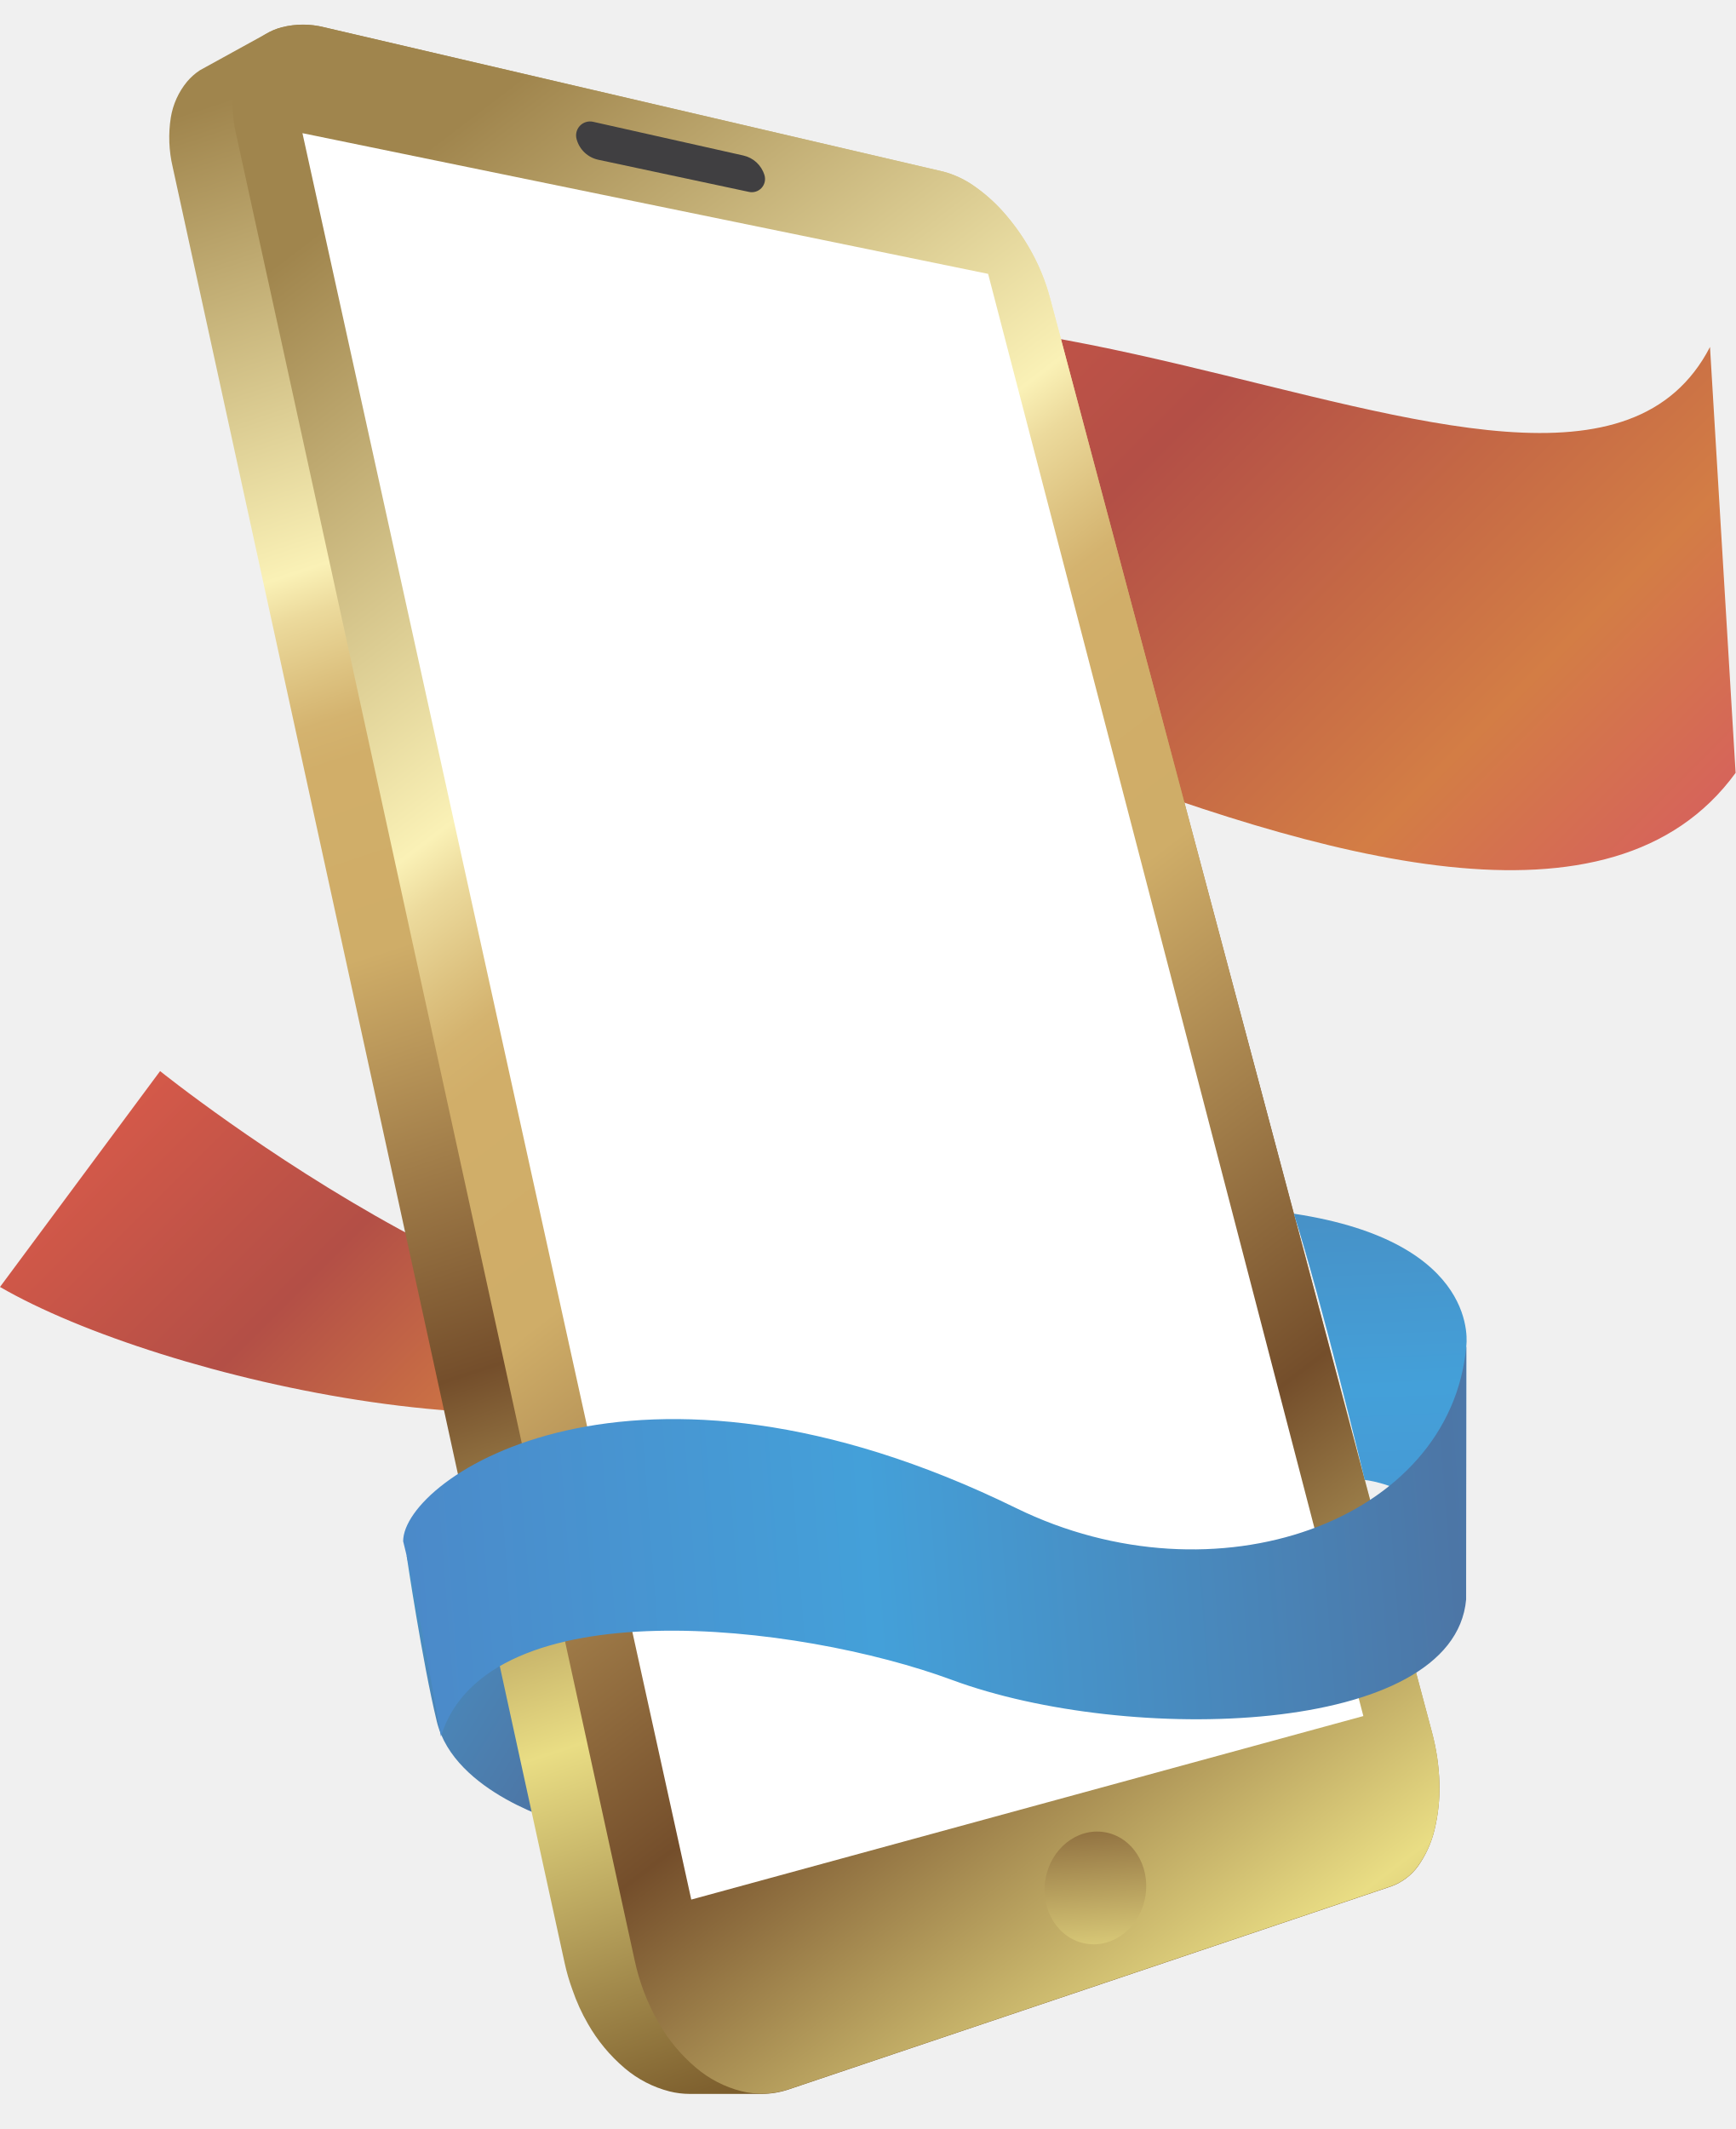
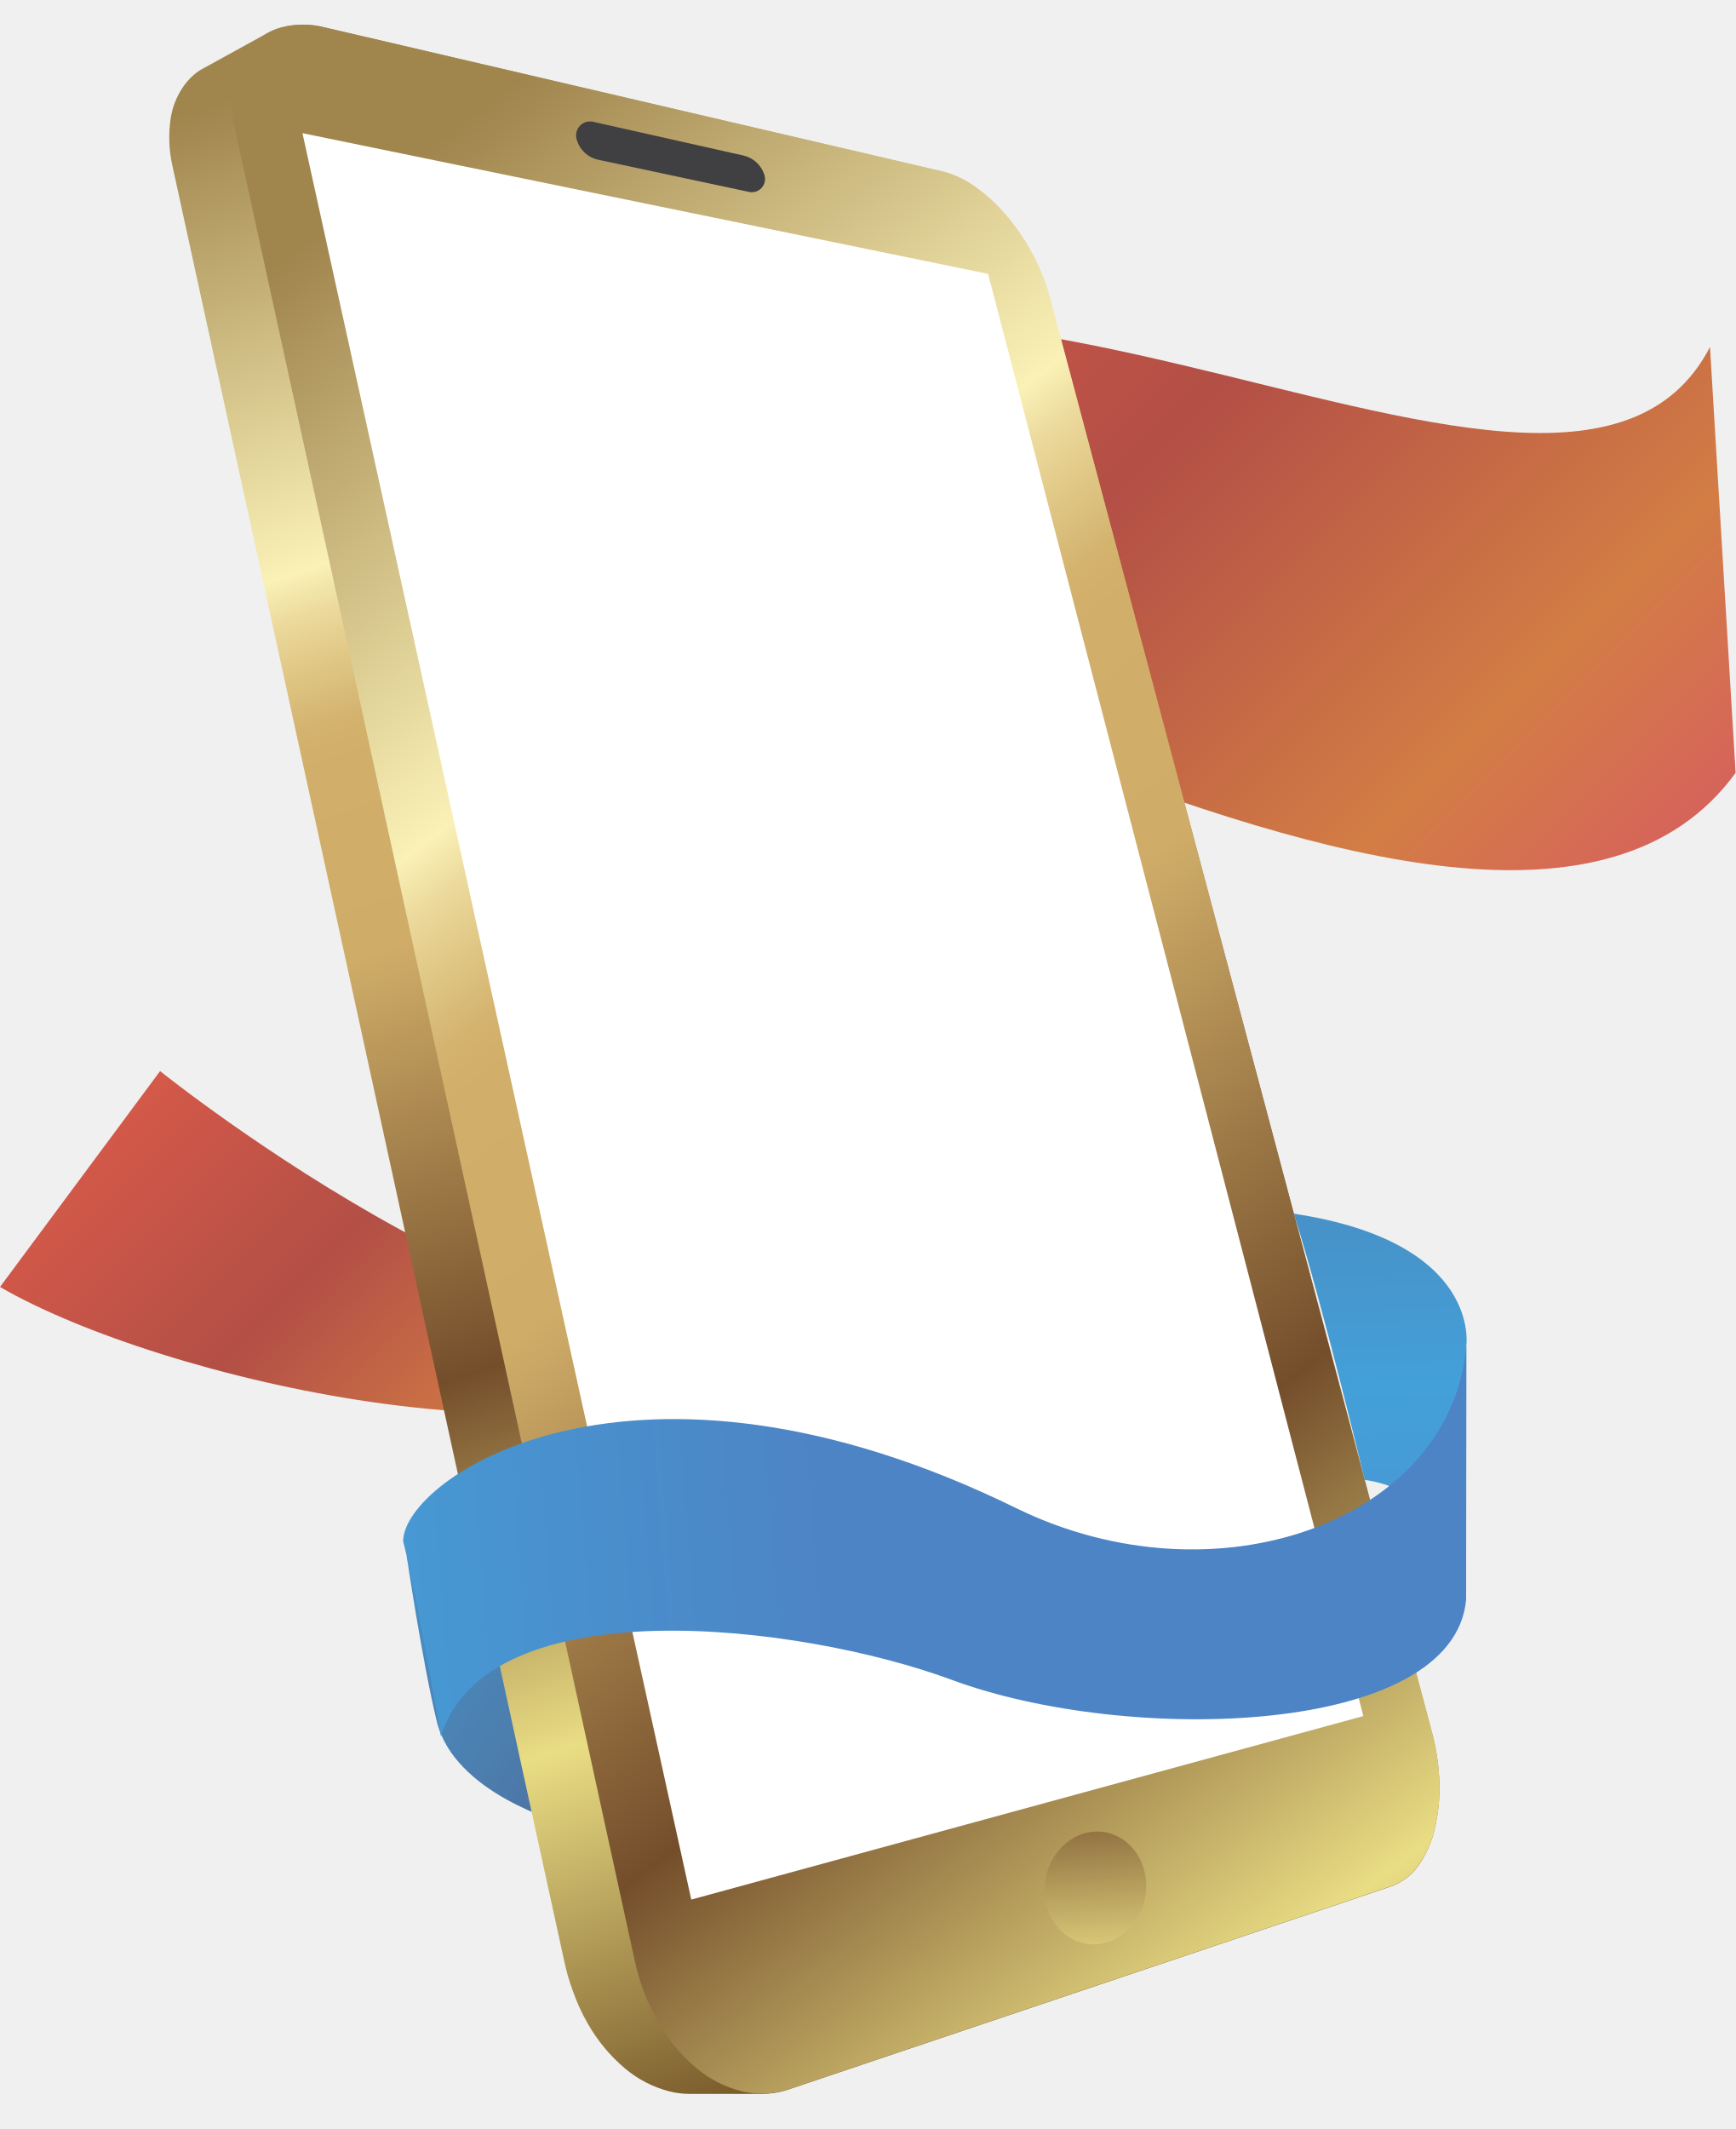
<svg xmlns="http://www.w3.org/2000/svg" xmlns:xlink="http://www.w3.org/1999/xlink" viewBox="0 0 593.76 728.17">
  <defs>
-     <style>.aa908285-4c04-4954-877a-3f0f4b4718f1{fill:url(#a1867ce1-583e-45dd-93df-7f631dccab0c);}.a21976a5-79ea-4aca-a394-1f4a96599c3c{fill:url(#ad0437dd-8abe-43eb-8a51-ade6cc622850);}.aecf6e84-d77e-4f6a-a8d8-d64ffcaf87b0{fill:url(#ba91ee3d-ac9d-4707-af1a-8312d4467829);}.bc9aad81-e080-44df-94b5-f3a4b5f27906{fill:url(#bf2c5491-1682-4ebc-834b-2230a6fa18d1);}.be91e671-649b-4836-b03f-70d5b28e7fff{fill:none;}.b7d4ba19-b908-4954-b513-9a53c754b10a{fill:url(#ba67a999-b8e1-47de-8205-429405c37f77);}.a024944d-98cd-47b2-8cb8-e0427610687a{fill:url(#a436fa8d-4246-4485-85dd-3129efe3d032);}.bb630bbb-91cb-4565-ad99-f09e35c31b24{fill:#fff;}.f81385e0-303e-44e2-8ae4-b36c01e348d1{fill:#403f41;}.ffae986d-af7c-4a89-b263-b0dba0b52933{fill:url(#a5b3edfd-90eb-452e-9fc4-8736fa55e20d);}.ae0d8804-8dbc-4fac-bb57-672037d2f25a{fill:url(#ba7edef4-0270-4bfa-9fd1-4972e810187e);}.e8a17142-d005-4302-92bf-59fb8eb30a63{fill:url(#ae2c408f-3753-4cce-9e65-c09afbb2f295);}</style>
-     <linearGradient id="a1867ce1-583e-45dd-93df-7f631dccab0c" x1="417.13" y1="752.68" x2="638.05" y2="968.56" gradientTransform="matrix(-0.24, -0.97, -0.97, 0.24, 1075.58, 856.65)" gradientUnits="userSpaceOnUse">
+     <linearGradient id="d" x1="417.13" y1="752.68" x2="638.05" y2="968.56" gradientTransform="scale(-1 1) rotate(-76.1 9.435 1116.23)" gradientUnits="userSpaceOnUse">
      <stop offset="0" stop-color="#4e8aca" />
-       <stop offset="0.02" stop-color="#4988c8" />
-       <stop offset="0.2" stop-color="#4c76a6" />
-       <stop offset="0.26" stop-color="#4c7dad" />
-       <stop offset="0.6" stop-color="#44a0d9" />
+       <stop offset=".02" stop-color="#4988c8" />
+       <stop offset=".2" stop-color="#4c76a6" />
+       <stop offset=".26" stop-color="#4c7dad" />
+       <stop offset=".6" stop-color="#44a0d9" />
      <stop offset="1" stop-color="#4d84c5" />
    </linearGradient>
-     <linearGradient id="ad0437dd-8abe-43eb-8a51-ade6cc622850" x1="314.44" y1="412.55" x2="124.19" y2="222.3" gradientUnits="userSpaceOnUse">
+     <linearGradient id="a" x1="314.44" y1="412.55" x2="124.19" y2="222.3" gradientUnits="userSpaceOnUse">
      <stop offset="0" stop-color="#d6645a" />
-       <stop offset="0.2" stop-color="#d37d45" />
-       <stop offset="0.6" stop-color="#b34f46" />
+       <stop offset=".2" stop-color="#d37d45" />
+       <stop offset=".6" stop-color="#b34f46" />
      <stop offset="1" stop-color="#d45949" />
    </linearGradient>
-     <linearGradient id="ba91ee3d-ac9d-4707-af1a-8312d4467829" x1="209.26" y1="516.27" x2="57.05" y2="364.06" xlink:href="#ad0437dd-8abe-43eb-8a51-ade6cc622850" />
-     <linearGradient id="bf2c5491-1682-4ebc-834b-2230a6fa18d1" x1="533.31" y1="326.13" x2="275.53" y2="68.35" xlink:href="#ad0437dd-8abe-43eb-8a51-ade6cc622850" />
-     <linearGradient id="ba67a999-b8e1-47de-8205-429405c37f77" x1="142.52" y1="-18.31" x2="372.19" y2="678.11" gradientUnits="userSpaceOnUse">
-       <stop offset="0.04" stop-color="#a0854d" />
-       <stop offset="0.26" stop-color="#faf1b6" />
-       <stop offset="0.28" stop-color="#ecda9c" />
-       <stop offset="0.31" stop-color="#ddc280" />
-       <stop offset="0.33" stop-color="#d4b36f" />
-       <stop offset="0.35" stop-color="#d1ae69" />
-       <stop offset="0.44" stop-color="#cfad68" />
-       <stop offset="0.64" stop-color="#744e2b" />
-       <stop offset="0.82" stop-color="#e9dd84" />
-       <stop offset="0.93" stop-color="#a48c4d" />
+     <linearGradient id="e" x1="209.26" y1="516.27" x2="57.05" y2="364.06" xlink:href="#a" />
+     <linearGradient id="f" x1="533.31" y1="326.13" x2="275.53" y2="68.35" xlink:href="#a" />
+     <linearGradient id="b" x1="142.52" y1="-18.31" x2="372.19" y2="678.11" gradientUnits="userSpaceOnUse">
+       <stop offset=".04" stop-color="#a0854d" />
+       <stop offset=".26" stop-color="#faf1b6" />
+       <stop offset=".28" stop-color="#ecda9c" />
+       <stop offset=".31" stop-color="#ddc280" />
+       <stop offset=".33" stop-color="#d4b36f" />
+       <stop offset=".35" stop-color="#d1ae69" />
+       <stop offset=".44" stop-color="#cfad68" />
+       <stop offset=".64" stop-color="#744e2b" />
+       <stop offset=".82" stop-color="#e9dd84" />
+       <stop offset=".93" stop-color="#a48c4d" />
      <stop offset="1" stop-color="#7a5b2b" />
    </linearGradient>
-     <linearGradient id="a436fa8d-4246-4485-85dd-3129efe3d032" x1="52.96" y1="78.94" x2="572.1" y2="760.02" xlink:href="#ba67a999-b8e1-47de-8205-429405c37f77" />
-     <linearGradient id="a5b3edfd-90eb-452e-9fc4-8736fa55e20d" x1="353.6" y1="376.84" x2="382.18" y2="740.4" gradientTransform="translate(951.66 171.86) rotate(80.73)" xlink:href="#ba67a999-b8e1-47de-8205-429405c37f77" />
-     <linearGradient id="ba7edef4-0270-4bfa-9fd1-4972e810187e" x1="-111.84" y1="465.76" x2="-130.47" y2="34.64" gradientTransform="translate(350.84 681.83) rotate(180)" gradientUnits="userSpaceOnUse">
+     <linearGradient id="g" x1="52.96" y1="78.94" x2="572.1" y2="760.02" xlink:href="#b" />
+     <linearGradient id="h" x1="353.6" y1="376.84" x2="382.18" y2="740.4" gradientTransform="rotate(80.73 374.738 645.72)" xlink:href="#b" />
+     <linearGradient id="c" x1="-111.84" y1="465.76" x2="-130.47" y2="34.64" gradientTransform="rotate(180 175.42 340.915)" gradientUnits="userSpaceOnUse">
      <stop offset="0" stop-color="#4e8aca" />
-       <stop offset="0.02" stop-color="#4988c8" />
-       <stop offset="0.2" stop-color="#4c76a6" />
-       <stop offset="0.6" stop-color="#44a0d9" />
+       <stop offset=".02" stop-color="#4988c8" />
+       <stop offset=".2" stop-color="#4c76a6" />
+       <stop offset=".6" stop-color="#44a0d9" />
      <stop offset="1" stop-color="#4d84c5" />
    </linearGradient>
-     <linearGradient id="ae2c408f-3753-4cce-9e65-c09afbb2f295" x1="596.7" y1="513.68" x2="99.59" y2="552.1" gradientTransform="matrix(1, 0, 0, 1, 0, 0)" xlink:href="#ba7edef4-0270-4bfa-9fd1-4972e810187e" />
+     <linearGradient id="i" x1="596.7" y1="513.68" x2="99.59" y2="552.1" xlink:href="#c" />
  </defs>
-   <g id="be15b09c-d36b-4594-a258-7a1cee57fb0e" data-name="Слой 2">
-     <g id="f01272b7-f76c-438d-a886-1ef9c0b7ac1f" data-name="Слой 1">
-       <path class="aa908285-4c04-4954-877a-3f0f4b4718f1" d="M139.11,532.08S167.62,572.8,187.89,570c3.64,14.94,4.3,53.42,4.3,53.42s-36.74-10-42.75-34.61C144.44,568.21,139.11,532.08,139.11,532.08Z" />
-       <path class="a21976a5-79ea-4aca-a394-1f4a96599c3c" d="M275.84,449.69c43.07-22-46-147.36-46-147.36s-67.34-102.15-49.61-136c-10.32,16.4-18.2,26.91-25.8,40.08-10.45,18.13,18.74,76.87,38.77,112.06s92.72,127.28,61.31,146.13C266.32,454.85,269,453.2,275.84,449.69Z" />
-       <path class="aecf6e84-d77e-4f6a-a8d8-d64ffcaf87b0" d="M254.47,464.58c-55,40.68-199.7,7.34-254.47-24.41l54.77-73.83s145,116.63,221.07,83.35Z" />
-       <path class="bc9aad81-e080-44df-94b5-f3a4b5f27906" d="M593.76,264.34C508.82,381,198.45,149,154.39,206.39l25.8-40.08C287.6,18.26,533,219,585,118.68Z" />
-       <polygon class="be91e671-649b-4836-b03f-70d5b28e7fff" points="229.73 728.17 70.75 0 349.36 64.92 501.63 636.47 229.73 728.17" />
-       <path class="b7d4ba19-b908-4954-b513-9a53c754b10a" d="M492.44,610a60.93,60.93,0,0,1-1.68,15.82,36.18,36.18,0,0,1-5.57,12.35,19.54,19.54,0,0,1-9.19,7L299.5,704.63l-29.66,10a29,29,0,0,1-9.18,1.54H236a28.68,28.68,0,0,1-7-.87,38.34,38.34,0,0,1-15.29-7.93,56.72,56.72,0,0,1-12.59-15.19,65.68,65.68,0,0,1-5.29-11.63,68.84,68.84,0,0,1-2.69-9.28c-11-50.18-21.54-98.64-32.16-147.28-10.43-47.83-20.91-95.8-31.77-145.6-10.67-48.89-21.73-99.5-33.46-153.2C84.25,172.46,72.13,116.85,59.06,57.05a44,44,0,0,1-.63-16.83A25.77,25.77,0,0,1,64,27.92a20.56,20.56,0,0,1,4.35-3.87c.1-.06,22.21-12.2,22.58-12.43a21.46,21.46,0,0,1,5.47-2.3,29.51,29.51,0,0,1,14.51,0L322.47,58.63a33.62,33.62,0,0,1,11.35,5.44,54.85,54.85,0,0,1,10.62,9.85,75.11,75.11,0,0,1,8.85,13,71.16,71.16,0,0,1,5.86,14.76c17.93,67.24,30.67,115,40.67,152.61,10.14,38.07,17.4,65.38,24.51,92.15,7.21,27,14.23,53.41,24,90.08,9.91,37.16,22.65,85.08,41.49,155.79A75.37,75.37,0,0,1,492.44,610Z" />
-       <path class="a024944d-98cd-47b2-8cb8-e0427610687a" d="M322.46,58.65,110.94,9.36a29.6,29.6,0,0,0-14.53,0A21.06,21.06,0,0,0,85.73,16a26.11,26.11,0,0,0-5.64,12.5,44.17,44.17,0,0,0,.63,17.13l37.34,171,34,155.87,32.34,148.1,32.71,149.83a73.5,73.5,0,0,0,8.13,21.27,57.22,57.22,0,0,0,12.81,15.47,38.74,38.74,0,0,0,15.52,8.06,28.94,28.94,0,0,0,16.25-.66L476,645.11a19.23,19.23,0,0,0,9.18-7,35.3,35.3,0,0,0,5.58-12.32A58.85,58.85,0,0,0,492.43,610a75.69,75.69,0,0,0-2.57-17.69L448.35,436.49l-24-90.08-24.54-92.14L359.15,101.68a69.07,69.07,0,0,0-5.89-14.78,73.7,73.7,0,0,0-8.8-13,57.91,57.91,0,0,0-10.63-9.88,33.21,33.21,0,0,0-11.37-5.4" />
-       <polygon class="bb630bbb-91cb-4565-ad99-f09e35c31b24" points="103.47 45.55 236.49 649.7 466.41 586.93 338.04 93.67 103.47 45.55" />
-       <path class="f81385e0-303e-44e2-8ae4-b36c01e348d1" d="M202.92,41.66l51.4,11.53a9.77,9.77,0,0,1,7.21,6.72h0a4.52,4.52,0,0,1-5.28,5.73l-51.57-11a9.81,9.81,0,0,1-7.41-7h0A4.77,4.77,0,0,1,202.92,41.66Z" />
-       <ellipse class="ffae986d-af7c-4a89-b263-b0dba0b52933" cx="374.74" cy="645.73" rx="19.33" ry="17.34" transform="translate(-322.93 911.55) rotate(-80.73)" />
-       <path class="ae0d8804-8dbc-4fac-bb57-672037d2f25a" d="M501.62,460.39s5.56-35.53-59-45.28c9.76,30.58,24.26,91.06,24.26,91.06s34.66,3.4,34.66,40.9C501.57,500.4,501.62,460.39,501.62,460.39Z" />
-       <path class="e8a17142-d005-4302-92bf-59fb8eb30a63" d="M501.57,547.07c-4.18,46.83-115.62,49.8-175.85,27.52-52.54-19.43-159.08-31.79-174.88,19.31,0,0-8.3-48.76-12.92-66.75,0-21.7,78.73-75.5,209.71-11.34,68.14,33.39,148.67,4.66,154-55.42C501.62,480.4,501.57,547.07,501.57,547.07Z" />
+   <g data-name="Слой 2">
+     <g data-name="Слой 1">
+       <path d="M139.11 532.08s28.51 40.72 48.78 37.92c3.64 14.94 4.3 53.42 4.3 53.42s-36.74-10-42.75-34.61c-5-20.6-10.33-56.73-10.33-56.73z" fill="url(#d)" />
+       <path d="M275.84 449.69c43.07-22-46-147.36-46-147.36s-67.34-102.15-49.61-136c-10.32 16.4-18.2 26.91-25.8 40.08-10.45 18.13 18.74 76.87 38.77 112.06s92.72 127.28 61.31 146.13c11.81-9.75 14.49-11.4 21.33-14.91z" fill="url(#a)" />
+       <path d="M254.47 464.58c-55 40.68-199.7 7.34-254.47-24.41l54.77-73.83s145 116.63 221.07 83.35z" fill="url(#e)" />
+       <path d="M593.76 264.34C508.82 381 198.45 149 154.39 206.39l25.8-40.08C287.6 18.26 533 219 585 118.68z" fill="url(#f)" />
+       <path fill="none" d="M229.73 728.17L70.75 0l278.61 64.92 152.27 571.55-271.9 91.7z" />
+       <path d="M492.44 610a60.93 60.93 0 0 1-1.68 15.82 36.18 36.18 0 0 1-5.57 12.35 19.54 19.54 0 0 1-9.19 7l-176.5 59.46-29.66 10a29 29 0 0 1-9.18 1.54H236a28.68 28.68 0 0 1-7-.87 38.34 38.34 0 0 1-15.29-7.93 56.72 56.72 0 0 1-12.59-15.19 65.68 65.68 0 0 1-5.29-11.63 68.84 68.84 0 0 1-2.69-9.28c-11-50.18-21.54-98.64-32.16-147.28-10.43-47.83-20.91-95.8-31.77-145.6-10.67-48.89-21.73-99.5-33.46-153.2-11.5-52.73-23.62-108.34-36.69-168.14a44 44 0 0 1-.63-16.83A25.77 25.77 0 0 1 64 27.92a20.56 20.56 0 0 1 4.35-3.87c.1-.06 22.21-12.2 22.58-12.43a21.46 21.46 0 0 1 5.47-2.3 29.51 29.51 0 0 1 14.51 0l211.56 49.31a33.62 33.62 0 0 1 11.35 5.44 54.85 54.85 0 0 1 10.62 9.85 75.11 75.11 0 0 1 8.85 13 71.16 71.16 0 0 1 5.86 14.76c17.93 67.24 30.67 115 40.67 152.61 10.14 38.07 17.4 65.38 24.51 92.15 7.21 27 14.23 53.41 24 90.08 9.91 37.16 22.65 85.08 41.49 155.79a75.37 75.37 0 0 1 2.62 17.69z" fill="url(#b)" />
+       <path d="M322.46 58.65L110.94 9.36a29.6 29.6 0 0 0-14.53 0A21.06 21.06 0 0 0 85.73 16a26.11 26.11 0 0 0-5.64 12.5 44.17 44.17 0 0 0 .63 17.13l37.34 171 34 155.87 32.34 148.1 32.71 149.83a73.5 73.5 0 0 0 8.13 21.27 57.22 57.22 0 0 0 12.81 15.47 38.74 38.74 0 0 0 15.52 8.06 28.94 28.94 0 0 0 16.25-.66L476 645.11a19.23 19.23 0 0 0 9.18-7 35.3 35.3 0 0 0 5.58-12.32 58.85 58.85 0 0 0 1.67-15.79 75.69 75.69 0 0 0-2.57-17.69l-41.51-155.82-24-90.08-24.54-92.14-40.66-152.59a69.07 69.07 0 0 0-5.89-14.78 73.7 73.7 0 0 0-8.8-13 57.91 57.91 0 0 0-10.63-9.88 33.21 33.21 0 0 0-11.37-5.4" fill="url(#g)" />
+       <path fill="#fff" d="M103.47 45.55L236.49 649.7l229.92-62.77L338.04 93.67 103.47 45.55z" />
+       <path d="M202.92 41.66l51.4 11.53a9.77 9.77 0 0 1 7.21 6.72 4.52 4.52 0 0 1-5.28 5.73l-51.57-11a9.81 9.81 0 0 1-7.41-7 4.77 4.77 0 0 1 5.65-5.98z" fill="#403f41" />
+       <ellipse cx="374.74" cy="645.73" rx="19.33" ry="17.34" transform="rotate(-80.73 374.732 645.73)" fill="url(#h)" />
+       <path d="M501.62 460.39s5.56-35.53-59-45.28c9.76 30.58 24.26 91.06 24.26 91.06s34.66 3.4 34.66 40.9c.03-46.67.08-86.68.08-86.68z" fill="url(#c)" />
+       <path d="M501.57 547.07c-4.18 46.83-115.62 49.8-175.85 27.52-52.54-19.43-159.08-31.79-174.88 19.31 0 0-8.3-48.76-12.92-66.75 0-21.7 78.73-75.5 209.71-11.34 68.14 33.39 148.67 4.66 154-55.42-.01 20.01-.06 86.68-.06 86.68z" fill="url(#i)" />
    </g>
  </g>
</svg>
